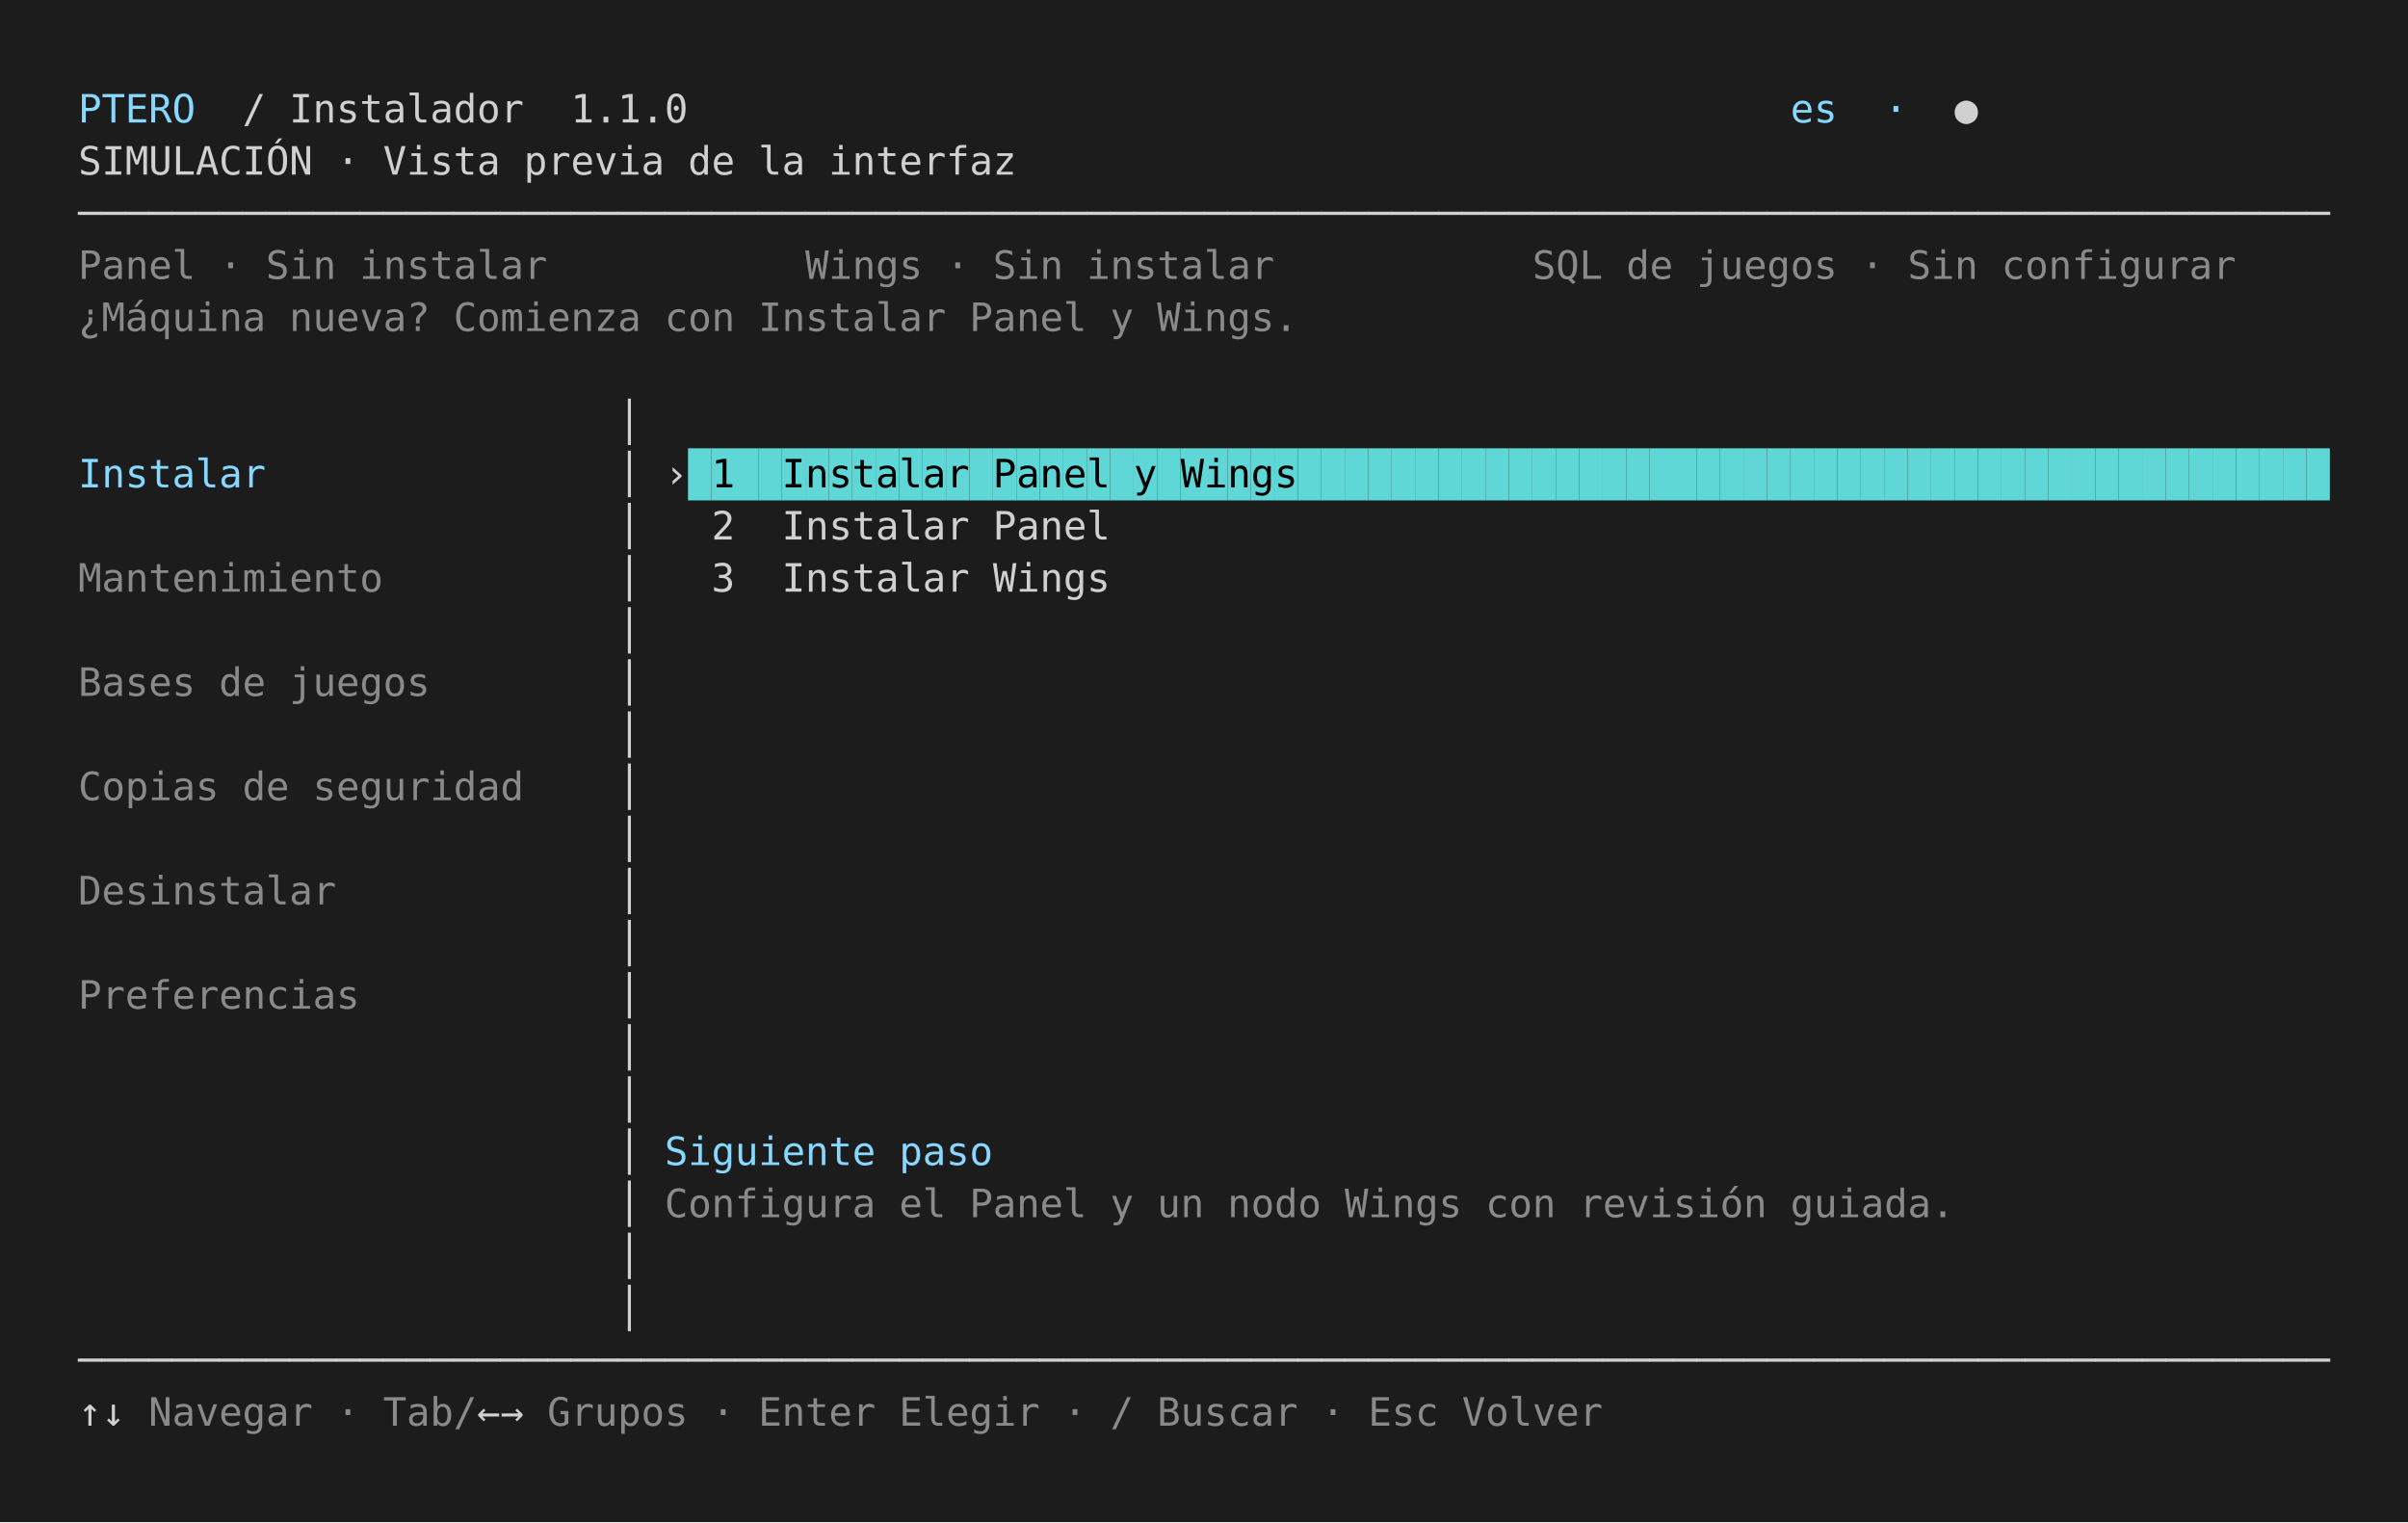
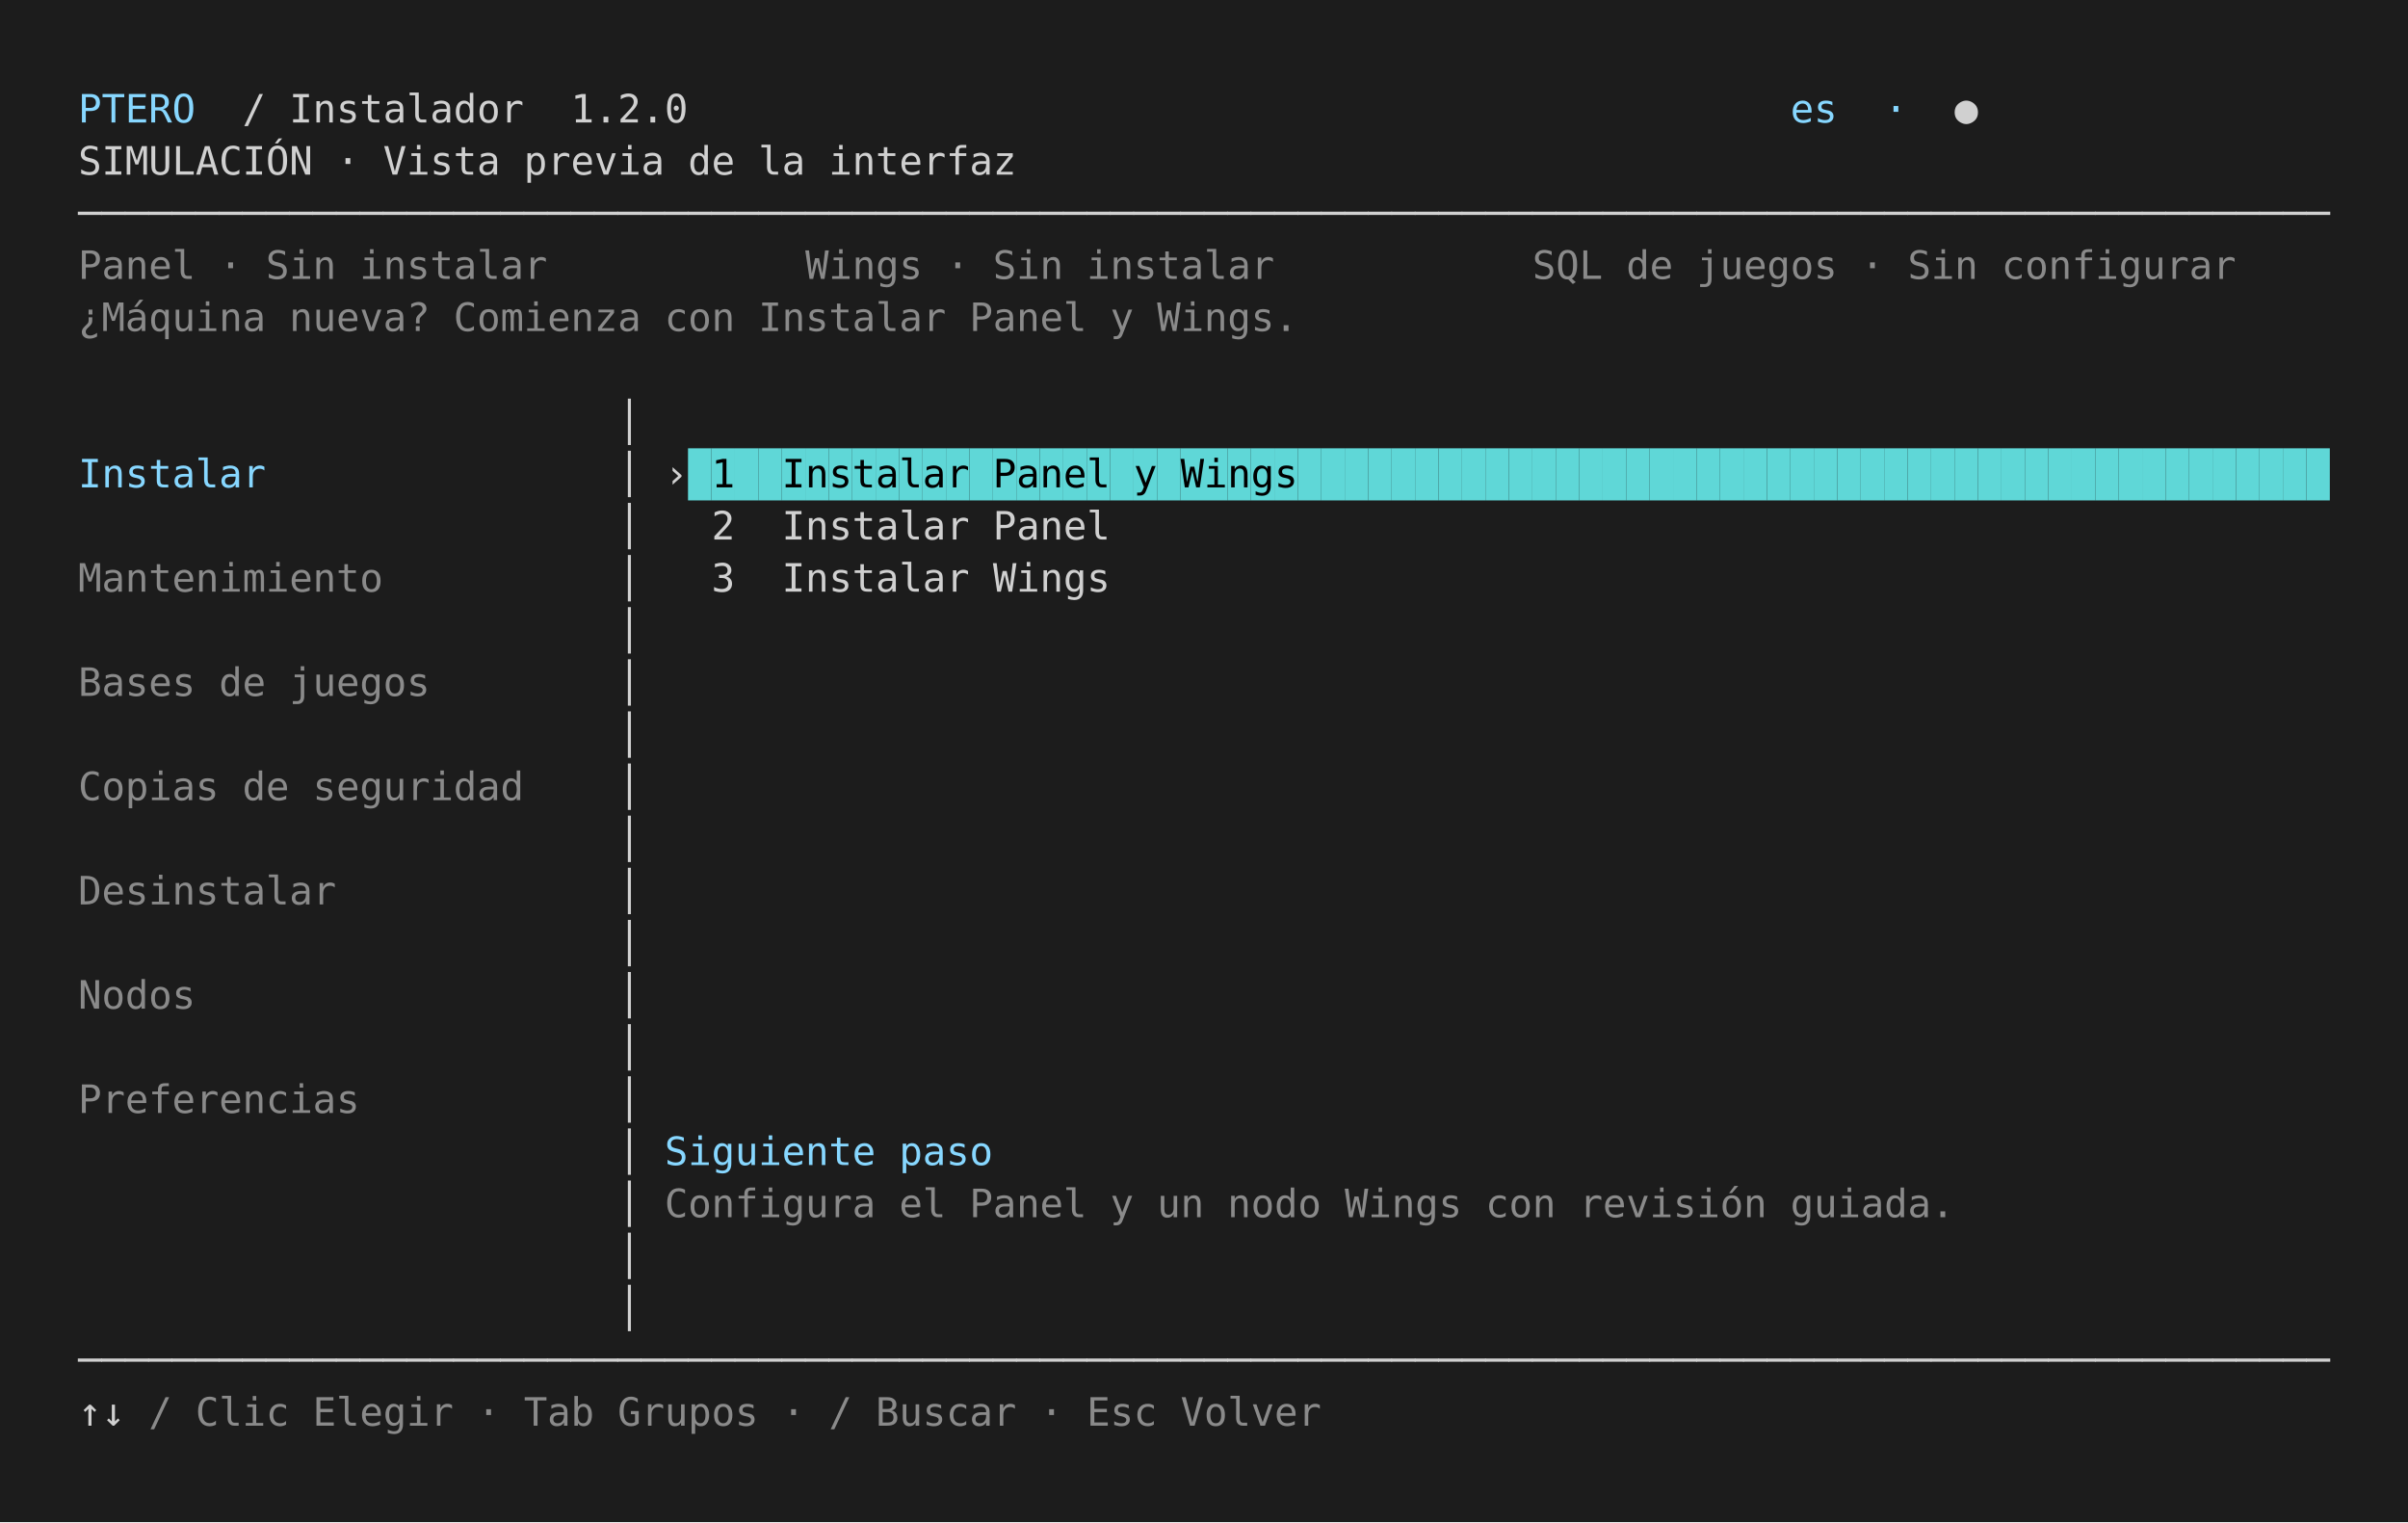
<svg xmlns="http://www.w3.org/2000/svg" width="924" height="584" role="img">
  <rect width="100%" height="100%" fill="#1c1c1c" />
  <g font-family="DejaVu Sans Mono,Consolas,monospace" font-size="15" xml:space="preserve">
    <text x="30" y="47" fill="#87d7ff">P</text>
    <text x="39" y="47" fill="#87d7ff">T</text>
    <text x="48" y="47" fill="#87d7ff">E</text>
    <text x="57" y="47" fill="#87d7ff">R</text>
    <text x="66" y="47" fill="#87d7ff">O</text>
    <text x="93" y="47" fill="#d0d0d0">/</text>
    <text x="111" y="47" fill="#d0d0d0">I</text>
    <text x="120" y="47" fill="#d0d0d0">n</text>
    <text x="129" y="47" fill="#d0d0d0">s</text>
    <text x="138" y="47" fill="#d0d0d0">t</text>
    <text x="147" y="47" fill="#d0d0d0">a</text>
    <text x="156" y="47" fill="#d0d0d0">l</text>
    <text x="165" y="47" fill="#d0d0d0">a</text>
    <text x="174" y="47" fill="#d0d0d0">d</text>
    <text x="183" y="47" fill="#d0d0d0">o</text>
    <text x="192" y="47" fill="#d0d0d0">r</text>
    <text x="219" y="47" fill="#d0d0d0">1</text>
    <text x="228" y="47" fill="#d0d0d0">.</text>
-     <text x="237" y="47" fill="#d0d0d0">1</text>
+     <text x="237" y="47" fill="#d0d0d0">2</text>
    <text x="246" y="47" fill="#d0d0d0">.</text>
    <text x="255" y="47" fill="#d0d0d0">0</text>
    <text x="687" y="47" fill="#87d7ff">e</text>
    <text x="696" y="47" fill="#87d7ff">s</text>
    <text x="723" y="47" fill="#87d7ff">·</text>
    <text x="750" y="47" fill="#d0d0d0">●</text>
    <text x="30" y="67" fill="#d0d0d0">S</text>
    <text x="39" y="67" fill="#d0d0d0">I</text>
    <text x="48" y="67" fill="#d0d0d0">M</text>
    <text x="57" y="67" fill="#d0d0d0">U</text>
    <text x="66" y="67" fill="#d0d0d0">L</text>
    <text x="75" y="67" fill="#d0d0d0">A</text>
    <text x="84" y="67" fill="#d0d0d0">C</text>
    <text x="93" y="67" fill="#d0d0d0">I</text>
    <text x="102" y="67" fill="#d0d0d0">Ó</text>
    <text x="111" y="67" fill="#d0d0d0">N</text>
    <text x="129" y="67" fill="#d0d0d0">·</text>
    <text x="147" y="67" fill="#d0d0d0">V</text>
    <text x="156" y="67" fill="#d0d0d0">i</text>
    <text x="165" y="67" fill="#d0d0d0">s</text>
    <text x="174" y="67" fill="#d0d0d0">t</text>
    <text x="183" y="67" fill="#d0d0d0">a</text>
    <text x="201" y="67" fill="#d0d0d0">p</text>
    <text x="210" y="67" fill="#d0d0d0">r</text>
    <text x="219" y="67" fill="#d0d0d0">e</text>
    <text x="228" y="67" fill="#d0d0d0">v</text>
    <text x="237" y="67" fill="#d0d0d0">i</text>
    <text x="246" y="67" fill="#d0d0d0">a</text>
    <text x="264" y="67" fill="#d0d0d0">d</text>
    <text x="273" y="67" fill="#d0d0d0">e</text>
    <text x="291" y="67" fill="#d0d0d0">l</text>
    <text x="300" y="67" fill="#d0d0d0">a</text>
    <text x="318" y="67" fill="#d0d0d0">i</text>
    <text x="327" y="67" fill="#d0d0d0">n</text>
    <text x="336" y="67" fill="#d0d0d0">t</text>
    <text x="345" y="67" fill="#d0d0d0">e</text>
    <text x="354" y="67" fill="#d0d0d0">r</text>
    <text x="363" y="67" fill="#d0d0d0">f</text>
    <text x="372" y="67" fill="#d0d0d0">a</text>
    <text x="381" y="67" fill="#d0d0d0">z</text>
    <text x="30" y="87" fill="#d0d0d0">─</text>
    <text x="39" y="87" fill="#d0d0d0">─</text>
    <text x="48" y="87" fill="#d0d0d0">─</text>
    <text x="57" y="87" fill="#d0d0d0">─</text>
    <text x="66" y="87" fill="#d0d0d0">─</text>
    <text x="75" y="87" fill="#d0d0d0">─</text>
    <text x="84" y="87" fill="#d0d0d0">─</text>
    <text x="93" y="87" fill="#d0d0d0">─</text>
    <text x="102" y="87" fill="#d0d0d0">─</text>
    <text x="111" y="87" fill="#d0d0d0">─</text>
    <text x="120" y="87" fill="#d0d0d0">─</text>
    <text x="129" y="87" fill="#d0d0d0">─</text>
    <text x="138" y="87" fill="#d0d0d0">─</text>
    <text x="147" y="87" fill="#d0d0d0">─</text>
    <text x="156" y="87" fill="#d0d0d0">─</text>
    <text x="165" y="87" fill="#d0d0d0">─</text>
    <text x="174" y="87" fill="#d0d0d0">─</text>
    <text x="183" y="87" fill="#d0d0d0">─</text>
    <text x="192" y="87" fill="#d0d0d0">─</text>
    <text x="201" y="87" fill="#d0d0d0">─</text>
    <text x="210" y="87" fill="#d0d0d0">─</text>
    <text x="219" y="87" fill="#d0d0d0">─</text>
    <text x="228" y="87" fill="#d0d0d0">─</text>
    <text x="237" y="87" fill="#d0d0d0">─</text>
    <text x="246" y="87" fill="#d0d0d0">─</text>
    <text x="255" y="87" fill="#d0d0d0">─</text>
    <text x="264" y="87" fill="#d0d0d0">─</text>
    <text x="273" y="87" fill="#d0d0d0">─</text>
    <text x="282" y="87" fill="#d0d0d0">─</text>
    <text x="291" y="87" fill="#d0d0d0">─</text>
    <text x="300" y="87" fill="#d0d0d0">─</text>
    <text x="309" y="87" fill="#d0d0d0">─</text>
    <text x="318" y="87" fill="#d0d0d0">─</text>
    <text x="327" y="87" fill="#d0d0d0">─</text>
    <text x="336" y="87" fill="#d0d0d0">─</text>
    <text x="345" y="87" fill="#d0d0d0">─</text>
    <text x="354" y="87" fill="#d0d0d0">─</text>
    <text x="363" y="87" fill="#d0d0d0">─</text>
    <text x="372" y="87" fill="#d0d0d0">─</text>
    <text x="381" y="87" fill="#d0d0d0">─</text>
    <text x="390" y="87" fill="#d0d0d0">─</text>
    <text x="399" y="87" fill="#d0d0d0">─</text>
    <text x="408" y="87" fill="#d0d0d0">─</text>
    <text x="417" y="87" fill="#d0d0d0">─</text>
    <text x="426" y="87" fill="#d0d0d0">─</text>
    <text x="435" y="87" fill="#d0d0d0">─</text>
    <text x="444" y="87" fill="#d0d0d0">─</text>
    <text x="453" y="87" fill="#d0d0d0">─</text>
    <text x="462" y="87" fill="#d0d0d0">─</text>
    <text x="471" y="87" fill="#d0d0d0">─</text>
    <text x="480" y="87" fill="#d0d0d0">─</text>
    <text x="489" y="87" fill="#d0d0d0">─</text>
    <text x="498" y="87" fill="#d0d0d0">─</text>
    <text x="507" y="87" fill="#d0d0d0">─</text>
    <text x="516" y="87" fill="#d0d0d0">─</text>
    <text x="525" y="87" fill="#d0d0d0">─</text>
    <text x="534" y="87" fill="#d0d0d0">─</text>
    <text x="543" y="87" fill="#d0d0d0">─</text>
    <text x="552" y="87" fill="#d0d0d0">─</text>
    <text x="561" y="87" fill="#d0d0d0">─</text>
    <text x="570" y="87" fill="#d0d0d0">─</text>
    <text x="579" y="87" fill="#d0d0d0">─</text>
    <text x="588" y="87" fill="#d0d0d0">─</text>
    <text x="597" y="87" fill="#d0d0d0">─</text>
    <text x="606" y="87" fill="#d0d0d0">─</text>
    <text x="615" y="87" fill="#d0d0d0">─</text>
    <text x="624" y="87" fill="#d0d0d0">─</text>
    <text x="633" y="87" fill="#d0d0d0">─</text>
    <text x="642" y="87" fill="#d0d0d0">─</text>
    <text x="651" y="87" fill="#d0d0d0">─</text>
    <text x="660" y="87" fill="#d0d0d0">─</text>
    <text x="669" y="87" fill="#d0d0d0">─</text>
    <text x="678" y="87" fill="#d0d0d0">─</text>
    <text x="687" y="87" fill="#d0d0d0">─</text>
    <text x="696" y="87" fill="#d0d0d0">─</text>
    <text x="705" y="87" fill="#d0d0d0">─</text>
    <text x="714" y="87" fill="#d0d0d0">─</text>
    <text x="723" y="87" fill="#d0d0d0">─</text>
    <text x="732" y="87" fill="#d0d0d0">─</text>
    <text x="741" y="87" fill="#d0d0d0">─</text>
    <text x="750" y="87" fill="#d0d0d0">─</text>
    <text x="759" y="87" fill="#d0d0d0">─</text>
    <text x="768" y="87" fill="#d0d0d0">─</text>
    <text x="777" y="87" fill="#d0d0d0">─</text>
    <text x="786" y="87" fill="#d0d0d0">─</text>
    <text x="795" y="87" fill="#d0d0d0">─</text>
    <text x="804" y="87" fill="#d0d0d0">─</text>
    <text x="813" y="87" fill="#d0d0d0">─</text>
    <text x="822" y="87" fill="#d0d0d0">─</text>
    <text x="831" y="87" fill="#d0d0d0">─</text>
    <text x="840" y="87" fill="#d0d0d0">─</text>
    <text x="849" y="87" fill="#d0d0d0">─</text>
    <text x="858" y="87" fill="#d0d0d0">─</text>
    <text x="867" y="87" fill="#d0d0d0">─</text>
    <text x="876" y="87" fill="#d0d0d0">─</text>
    <text x="885" y="87" fill="#d0d0d0">─</text>
    <text x="30" y="107" fill="#8a8a8a">P</text>
    <text x="39" y="107" fill="#8a8a8a">a</text>
    <text x="48" y="107" fill="#8a8a8a">n</text>
    <text x="57" y="107" fill="#8a8a8a">e</text>
    <text x="66" y="107" fill="#8a8a8a">l</text>
    <text x="84" y="107" fill="#8a8a8a">·</text>
    <text x="102" y="107" fill="#8a8a8a">S</text>
    <text x="111" y="107" fill="#8a8a8a">i</text>
    <text x="120" y="107" fill="#8a8a8a">n</text>
    <text x="138" y="107" fill="#8a8a8a">i</text>
    <text x="147" y="107" fill="#8a8a8a">n</text>
    <text x="156" y="107" fill="#8a8a8a">s</text>
    <text x="165" y="107" fill="#8a8a8a">t</text>
    <text x="174" y="107" fill="#8a8a8a">a</text>
    <text x="183" y="107" fill="#8a8a8a">l</text>
    <text x="192" y="107" fill="#8a8a8a">a</text>
    <text x="201" y="107" fill="#8a8a8a">r</text>
    <text x="309" y="107" fill="#8a8a8a">W</text>
    <text x="318" y="107" fill="#8a8a8a">i</text>
    <text x="327" y="107" fill="#8a8a8a">n</text>
    <text x="336" y="107" fill="#8a8a8a">g</text>
    <text x="345" y="107" fill="#8a8a8a">s</text>
    <text x="363" y="107" fill="#8a8a8a">·</text>
    <text x="381" y="107" fill="#8a8a8a">S</text>
    <text x="390" y="107" fill="#8a8a8a">i</text>
    <text x="399" y="107" fill="#8a8a8a">n</text>
    <text x="417" y="107" fill="#8a8a8a">i</text>
    <text x="426" y="107" fill="#8a8a8a">n</text>
    <text x="435" y="107" fill="#8a8a8a">s</text>
    <text x="444" y="107" fill="#8a8a8a">t</text>
    <text x="453" y="107" fill="#8a8a8a">a</text>
    <text x="462" y="107" fill="#8a8a8a">l</text>
    <text x="471" y="107" fill="#8a8a8a">a</text>
    <text x="480" y="107" fill="#8a8a8a">r</text>
    <text x="588" y="107" fill="#8a8a8a">S</text>
    <text x="597" y="107" fill="#8a8a8a">Q</text>
    <text x="606" y="107" fill="#8a8a8a">L</text>
    <text x="624" y="107" fill="#8a8a8a">d</text>
    <text x="633" y="107" fill="#8a8a8a">e</text>
    <text x="651" y="107" fill="#8a8a8a">j</text>
    <text x="660" y="107" fill="#8a8a8a">u</text>
    <text x="669" y="107" fill="#8a8a8a">e</text>
    <text x="678" y="107" fill="#8a8a8a">g</text>
    <text x="687" y="107" fill="#8a8a8a">o</text>
    <text x="696" y="107" fill="#8a8a8a">s</text>
    <text x="714" y="107" fill="#8a8a8a">·</text>
    <text x="732" y="107" fill="#8a8a8a">S</text>
    <text x="741" y="107" fill="#8a8a8a">i</text>
    <text x="750" y="107" fill="#8a8a8a">n</text>
    <text x="768" y="107" fill="#8a8a8a">c</text>
    <text x="777" y="107" fill="#8a8a8a">o</text>
    <text x="786" y="107" fill="#8a8a8a">n</text>
    <text x="795" y="107" fill="#8a8a8a">f</text>
    <text x="804" y="107" fill="#8a8a8a">i</text>
    <text x="813" y="107" fill="#8a8a8a">g</text>
    <text x="822" y="107" fill="#8a8a8a">u</text>
    <text x="831" y="107" fill="#8a8a8a">r</text>
    <text x="840" y="107" fill="#8a8a8a">a</text>
    <text x="849" y="107" fill="#8a8a8a">r</text>
    <text x="30" y="127" fill="#8a8a8a">¿</text>
    <text x="39" y="127" fill="#8a8a8a">M</text>
    <text x="48" y="127" fill="#8a8a8a">á</text>
    <text x="57" y="127" fill="#8a8a8a">q</text>
    <text x="66" y="127" fill="#8a8a8a">u</text>
    <text x="75" y="127" fill="#8a8a8a">i</text>
    <text x="84" y="127" fill="#8a8a8a">n</text>
    <text x="93" y="127" fill="#8a8a8a">a</text>
    <text x="111" y="127" fill="#8a8a8a">n</text>
    <text x="120" y="127" fill="#8a8a8a">u</text>
    <text x="129" y="127" fill="#8a8a8a">e</text>
    <text x="138" y="127" fill="#8a8a8a">v</text>
    <text x="147" y="127" fill="#8a8a8a">a</text>
    <text x="156" y="127" fill="#8a8a8a">?</text>
    <text x="174" y="127" fill="#8a8a8a">C</text>
    <text x="183" y="127" fill="#8a8a8a">o</text>
    <text x="192" y="127" fill="#8a8a8a">m</text>
    <text x="201" y="127" fill="#8a8a8a">i</text>
    <text x="210" y="127" fill="#8a8a8a">e</text>
    <text x="219" y="127" fill="#8a8a8a">n</text>
    <text x="228" y="127" fill="#8a8a8a">z</text>
    <text x="237" y="127" fill="#8a8a8a">a</text>
    <text x="255" y="127" fill="#8a8a8a">c</text>
    <text x="264" y="127" fill="#8a8a8a">o</text>
    <text x="273" y="127" fill="#8a8a8a">n</text>
    <text x="291" y="127" fill="#8a8a8a">I</text>
    <text x="300" y="127" fill="#8a8a8a">n</text>
    <text x="309" y="127" fill="#8a8a8a">s</text>
    <text x="318" y="127" fill="#8a8a8a">t</text>
    <text x="327" y="127" fill="#8a8a8a">a</text>
    <text x="336" y="127" fill="#8a8a8a">l</text>
    <text x="345" y="127" fill="#8a8a8a">a</text>
    <text x="354" y="127" fill="#8a8a8a">r</text>
    <text x="372" y="127" fill="#8a8a8a">P</text>
    <text x="381" y="127" fill="#8a8a8a">a</text>
    <text x="390" y="127" fill="#8a8a8a">n</text>
    <text x="399" y="127" fill="#8a8a8a">e</text>
    <text x="408" y="127" fill="#8a8a8a">l</text>
    <text x="426" y="127" fill="#8a8a8a">y</text>
    <text x="444" y="127" fill="#8a8a8a">W</text>
    <text x="453" y="127" fill="#8a8a8a">i</text>
    <text x="462" y="127" fill="#8a8a8a">n</text>
    <text x="471" y="127" fill="#8a8a8a">g</text>
    <text x="480" y="127" fill="#8a8a8a">s</text>
    <text x="489" y="127" fill="#8a8a8a">.</text>
    <text x="237" y="167" fill="#d0d0d0">│</text>
    <text x="30" y="187" fill="#87d7ff">I</text>
    <text x="39" y="187" fill="#87d7ff">n</text>
    <text x="48" y="187" fill="#87d7ff">s</text>
    <text x="57" y="187" fill="#87d7ff">t</text>
    <text x="66" y="187" fill="#87d7ff">a</text>
    <text x="75" y="187" fill="#87d7ff">l</text>
    <text x="84" y="187" fill="#87d7ff">a</text>
    <text x="93" y="187" fill="#87d7ff">r</text>
    <text x="237" y="187" fill="#d0d0d0">│</text>
    <text x="255" y="187" fill="#d0d0d0">›</text>
    <rect x="264" y="172" width="9" height="20" fill="#5fd7d7" />
    <rect x="273" y="172" width="9" height="20" fill="#5fd7d7" />
    <text x="273" y="187" fill="#000000">1</text>
    <rect x="282" y="172" width="9" height="20" fill="#5fd7d7" />
    <rect x="291" y="172" width="9" height="20" fill="#5fd7d7" />
    <rect x="300" y="172" width="9" height="20" fill="#5fd7d7" />
    <text x="300" y="187" fill="#000000">I</text>
    <rect x="309" y="172" width="9" height="20" fill="#5fd7d7" />
    <text x="309" y="187" fill="#000000">n</text>
    <rect x="318" y="172" width="9" height="20" fill="#5fd7d7" />
    <text x="318" y="187" fill="#000000">s</text>
    <rect x="327" y="172" width="9" height="20" fill="#5fd7d7" />
    <text x="327" y="187" fill="#000000">t</text>
    <rect x="336" y="172" width="9" height="20" fill="#5fd7d7" />
    <text x="336" y="187" fill="#000000">a</text>
    <rect x="345" y="172" width="9" height="20" fill="#5fd7d7" />
    <text x="345" y="187" fill="#000000">l</text>
    <rect x="354" y="172" width="9" height="20" fill="#5fd7d7" />
    <text x="354" y="187" fill="#000000">a</text>
    <rect x="363" y="172" width="9" height="20" fill="#5fd7d7" />
    <text x="363" y="187" fill="#000000">r</text>
    <rect x="372" y="172" width="9" height="20" fill="#5fd7d7" />
    <rect x="381" y="172" width="9" height="20" fill="#5fd7d7" />
    <text x="381" y="187" fill="#000000">P</text>
    <rect x="390" y="172" width="9" height="20" fill="#5fd7d7" />
    <text x="390" y="187" fill="#000000">a</text>
    <rect x="399" y="172" width="9" height="20" fill="#5fd7d7" />
    <text x="399" y="187" fill="#000000">n</text>
    <rect x="408" y="172" width="9" height="20" fill="#5fd7d7" />
    <text x="408" y="187" fill="#000000">e</text>
    <rect x="417" y="172" width="9" height="20" fill="#5fd7d7" />
    <text x="417" y="187" fill="#000000">l</text>
    <rect x="426" y="172" width="9" height="20" fill="#5fd7d7" />
    <rect x="435" y="172" width="9" height="20" fill="#5fd7d7" />
    <text x="435" y="187" fill="#000000">y</text>
    <rect x="444" y="172" width="9" height="20" fill="#5fd7d7" />
    <rect x="453" y="172" width="9" height="20" fill="#5fd7d7" />
    <text x="453" y="187" fill="#000000">W</text>
    <rect x="462" y="172" width="9" height="20" fill="#5fd7d7" />
    <text x="462" y="187" fill="#000000">i</text>
    <rect x="471" y="172" width="9" height="20" fill="#5fd7d7" />
    <text x="471" y="187" fill="#000000">n</text>
    <rect x="480" y="172" width="9" height="20" fill="#5fd7d7" />
    <text x="480" y="187" fill="#000000">g</text>
    <rect x="489" y="172" width="9" height="20" fill="#5fd7d7" />
    <text x="489" y="187" fill="#000000">s</text>
    <rect x="498" y="172" width="9" height="20" fill="#5fd7d7" />
    <rect x="507" y="172" width="9" height="20" fill="#5fd7d7" />
    <rect x="516" y="172" width="9" height="20" fill="#5fd7d7" />
    <rect x="525" y="172" width="9" height="20" fill="#5fd7d7" />
    <rect x="534" y="172" width="9" height="20" fill="#5fd7d7" />
    <rect x="543" y="172" width="9" height="20" fill="#5fd7d7" />
    <rect x="552" y="172" width="9" height="20" fill="#5fd7d7" />
    <rect x="561" y="172" width="9" height="20" fill="#5fd7d7" />
    <rect x="570" y="172" width="9" height="20" fill="#5fd7d7" />
    <rect x="579" y="172" width="9" height="20" fill="#5fd7d7" />
    <rect x="588" y="172" width="9" height="20" fill="#5fd7d7" />
    <rect x="597" y="172" width="9" height="20" fill="#5fd7d7" />
    <rect x="606" y="172" width="9" height="20" fill="#5fd7d7" />
    <rect x="615" y="172" width="9" height="20" fill="#5fd7d7" />
    <rect x="624" y="172" width="9" height="20" fill="#5fd7d7" />
    <rect x="633" y="172" width="9" height="20" fill="#5fd7d7" />
    <rect x="642" y="172" width="9" height="20" fill="#5fd7d7" />
    <rect x="651" y="172" width="9" height="20" fill="#5fd7d7" />
    <rect x="660" y="172" width="9" height="20" fill="#5fd7d7" />
    <rect x="669" y="172" width="9" height="20" fill="#5fd7d7" />
    <rect x="678" y="172" width="9" height="20" fill="#5fd7d7" />
    <rect x="687" y="172" width="9" height="20" fill="#5fd7d7" />
    <rect x="696" y="172" width="9" height="20" fill="#5fd7d7" />
    <rect x="705" y="172" width="9" height="20" fill="#5fd7d7" />
    <rect x="714" y="172" width="9" height="20" fill="#5fd7d7" />
    <rect x="723" y="172" width="9" height="20" fill="#5fd7d7" />
    <rect x="732" y="172" width="9" height="20" fill="#5fd7d7" />
    <rect x="741" y="172" width="9" height="20" fill="#5fd7d7" />
    <rect x="750" y="172" width="9" height="20" fill="#5fd7d7" />
    <rect x="759" y="172" width="9" height="20" fill="#5fd7d7" />
    <rect x="768" y="172" width="9" height="20" fill="#5fd7d7" />
    <rect x="777" y="172" width="9" height="20" fill="#5fd7d7" />
    <rect x="786" y="172" width="9" height="20" fill="#5fd7d7" />
    <rect x="795" y="172" width="9" height="20" fill="#5fd7d7" />
    <rect x="804" y="172" width="9" height="20" fill="#5fd7d7" />
    <rect x="813" y="172" width="9" height="20" fill="#5fd7d7" />
    <rect x="822" y="172" width="9" height="20" fill="#5fd7d7" />
    <rect x="831" y="172" width="9" height="20" fill="#5fd7d7" />
    <rect x="840" y="172" width="9" height="20" fill="#5fd7d7" />
    <rect x="849" y="172" width="9" height="20" fill="#5fd7d7" />
    <rect x="858" y="172" width="9" height="20" fill="#5fd7d7" />
    <rect x="867" y="172" width="9" height="20" fill="#5fd7d7" />
    <rect x="876" y="172" width="9" height="20" fill="#5fd7d7" />
    <rect x="885" y="172" width="9" height="20" fill="#5fd7d7" />
    <text x="237" y="207" fill="#d0d0d0">│</text>
    <text x="273" y="207" fill="#d0d0d0">2</text>
    <text x="300" y="207" fill="#d0d0d0">I</text>
    <text x="309" y="207" fill="#d0d0d0">n</text>
    <text x="318" y="207" fill="#d0d0d0">s</text>
    <text x="327" y="207" fill="#d0d0d0">t</text>
    <text x="336" y="207" fill="#d0d0d0">a</text>
    <text x="345" y="207" fill="#d0d0d0">l</text>
    <text x="354" y="207" fill="#d0d0d0">a</text>
    <text x="363" y="207" fill="#d0d0d0">r</text>
    <text x="381" y="207" fill="#d0d0d0">P</text>
    <text x="390" y="207" fill="#d0d0d0">a</text>
    <text x="399" y="207" fill="#d0d0d0">n</text>
    <text x="408" y="207" fill="#d0d0d0">e</text>
    <text x="417" y="207" fill="#d0d0d0">l</text>
    <text x="30" y="227" fill="#8a8a8a">M</text>
    <text x="39" y="227" fill="#8a8a8a">a</text>
    <text x="48" y="227" fill="#8a8a8a">n</text>
    <text x="57" y="227" fill="#8a8a8a">t</text>
    <text x="66" y="227" fill="#8a8a8a">e</text>
    <text x="75" y="227" fill="#8a8a8a">n</text>
    <text x="84" y="227" fill="#8a8a8a">i</text>
    <text x="93" y="227" fill="#8a8a8a">m</text>
    <text x="102" y="227" fill="#8a8a8a">i</text>
    <text x="111" y="227" fill="#8a8a8a">e</text>
    <text x="120" y="227" fill="#8a8a8a">n</text>
    <text x="129" y="227" fill="#8a8a8a">t</text>
    <text x="138" y="227" fill="#8a8a8a">o</text>
    <text x="237" y="227" fill="#d0d0d0">│</text>
    <text x="273" y="227" fill="#d0d0d0">3</text>
    <text x="300" y="227" fill="#d0d0d0">I</text>
    <text x="309" y="227" fill="#d0d0d0">n</text>
    <text x="318" y="227" fill="#d0d0d0">s</text>
    <text x="327" y="227" fill="#d0d0d0">t</text>
    <text x="336" y="227" fill="#d0d0d0">a</text>
    <text x="345" y="227" fill="#d0d0d0">l</text>
    <text x="354" y="227" fill="#d0d0d0">a</text>
    <text x="363" y="227" fill="#d0d0d0">r</text>
    <text x="381" y="227" fill="#d0d0d0">W</text>
    <text x="390" y="227" fill="#d0d0d0">i</text>
    <text x="399" y="227" fill="#d0d0d0">n</text>
    <text x="408" y="227" fill="#d0d0d0">g</text>
    <text x="417" y="227" fill="#d0d0d0">s</text>
    <text x="237" y="247" fill="#d0d0d0">│</text>
    <text x="30" y="267" fill="#8a8a8a">B</text>
    <text x="39" y="267" fill="#8a8a8a">a</text>
    <text x="48" y="267" fill="#8a8a8a">s</text>
    <text x="57" y="267" fill="#8a8a8a">e</text>
    <text x="66" y="267" fill="#8a8a8a">s</text>
    <text x="84" y="267" fill="#8a8a8a">d</text>
    <text x="93" y="267" fill="#8a8a8a">e</text>
    <text x="111" y="267" fill="#8a8a8a">j</text>
    <text x="120" y="267" fill="#8a8a8a">u</text>
    <text x="129" y="267" fill="#8a8a8a">e</text>
    <text x="138" y="267" fill="#8a8a8a">g</text>
    <text x="147" y="267" fill="#8a8a8a">o</text>
    <text x="156" y="267" fill="#8a8a8a">s</text>
    <text x="237" y="267" fill="#d0d0d0">│</text>
    <text x="237" y="287" fill="#d0d0d0">│</text>
    <text x="30" y="307" fill="#8a8a8a">C</text>
    <text x="39" y="307" fill="#8a8a8a">o</text>
    <text x="48" y="307" fill="#8a8a8a">p</text>
    <text x="57" y="307" fill="#8a8a8a">i</text>
    <text x="66" y="307" fill="#8a8a8a">a</text>
    <text x="75" y="307" fill="#8a8a8a">s</text>
    <text x="93" y="307" fill="#8a8a8a">d</text>
    <text x="102" y="307" fill="#8a8a8a">e</text>
    <text x="120" y="307" fill="#8a8a8a">s</text>
    <text x="129" y="307" fill="#8a8a8a">e</text>
    <text x="138" y="307" fill="#8a8a8a">g</text>
    <text x="147" y="307" fill="#8a8a8a">u</text>
    <text x="156" y="307" fill="#8a8a8a">r</text>
    <text x="165" y="307" fill="#8a8a8a">i</text>
    <text x="174" y="307" fill="#8a8a8a">d</text>
    <text x="183" y="307" fill="#8a8a8a">a</text>
    <text x="192" y="307" fill="#8a8a8a">d</text>
    <text x="237" y="307" fill="#d0d0d0">│</text>
    <text x="237" y="327" fill="#d0d0d0">│</text>
    <text x="30" y="347" fill="#8a8a8a">D</text>
    <text x="39" y="347" fill="#8a8a8a">e</text>
    <text x="48" y="347" fill="#8a8a8a">s</text>
    <text x="57" y="347" fill="#8a8a8a">i</text>
    <text x="66" y="347" fill="#8a8a8a">n</text>
    <text x="75" y="347" fill="#8a8a8a">s</text>
    <text x="84" y="347" fill="#8a8a8a">t</text>
    <text x="93" y="347" fill="#8a8a8a">a</text>
    <text x="102" y="347" fill="#8a8a8a">l</text>
    <text x="111" y="347" fill="#8a8a8a">a</text>
    <text x="120" y="347" fill="#8a8a8a">r</text>
    <text x="237" y="347" fill="#d0d0d0">│</text>
    <text x="237" y="367" fill="#d0d0d0">│</text>
-     <text x="30" y="387" fill="#8a8a8a">P</text>
-     <text x="39" y="387" fill="#8a8a8a">r</text>
-     <text x="48" y="387" fill="#8a8a8a">e</text>
-     <text x="57" y="387" fill="#8a8a8a">f</text>
-     <text x="66" y="387" fill="#8a8a8a">e</text>
-     <text x="75" y="387" fill="#8a8a8a">r</text>
-     <text x="84" y="387" fill="#8a8a8a">e</text>
-     <text x="93" y="387" fill="#8a8a8a">n</text>
-     <text x="102" y="387" fill="#8a8a8a">c</text>
-     <text x="111" y="387" fill="#8a8a8a">i</text>
-     <text x="120" y="387" fill="#8a8a8a">a</text>
-     <text x="129" y="387" fill="#8a8a8a">s</text>
+     <text x="30" y="387" fill="#8a8a8a">N</text>
+     <text x="39" y="387" fill="#8a8a8a">o</text>
+     <text x="48" y="387" fill="#8a8a8a">d</text>
+     <text x="57" y="387" fill="#8a8a8a">o</text>
+     <text x="66" y="387" fill="#8a8a8a">s</text>
    <text x="237" y="387" fill="#d0d0d0">│</text>
    <text x="237" y="407" fill="#d0d0d0">│</text>
+     <text x="30" y="427" fill="#8a8a8a">P</text>
+     <text x="39" y="427" fill="#8a8a8a">r</text>
+     <text x="48" y="427" fill="#8a8a8a">e</text>
+     <text x="57" y="427" fill="#8a8a8a">f</text>
+     <text x="66" y="427" fill="#8a8a8a">e</text>
+     <text x="75" y="427" fill="#8a8a8a">r</text>
+     <text x="84" y="427" fill="#8a8a8a">e</text>
+     <text x="93" y="427" fill="#8a8a8a">n</text>
+     <text x="102" y="427" fill="#8a8a8a">c</text>
+     <text x="111" y="427" fill="#8a8a8a">i</text>
+     <text x="120" y="427" fill="#8a8a8a">a</text>
+     <text x="129" y="427" fill="#8a8a8a">s</text>
    <text x="237" y="427" fill="#d0d0d0">│</text>
    <text x="237" y="447" fill="#d0d0d0">│</text>
    <text x="255" y="447" fill="#87d7ff">S</text>
    <text x="264" y="447" fill="#87d7ff">i</text>
    <text x="273" y="447" fill="#87d7ff">g</text>
    <text x="282" y="447" fill="#87d7ff">u</text>
    <text x="291" y="447" fill="#87d7ff">i</text>
    <text x="300" y="447" fill="#87d7ff">e</text>
    <text x="309" y="447" fill="#87d7ff">n</text>
    <text x="318" y="447" fill="#87d7ff">t</text>
    <text x="327" y="447" fill="#87d7ff">e</text>
    <text x="345" y="447" fill="#87d7ff">p</text>
    <text x="354" y="447" fill="#87d7ff">a</text>
    <text x="363" y="447" fill="#87d7ff">s</text>
    <text x="372" y="447" fill="#87d7ff">o</text>
    <text x="237" y="467" fill="#d0d0d0">│</text>
    <text x="255" y="467" fill="#8a8a8a">C</text>
    <text x="264" y="467" fill="#8a8a8a">o</text>
    <text x="273" y="467" fill="#8a8a8a">n</text>
    <text x="282" y="467" fill="#8a8a8a">f</text>
    <text x="291" y="467" fill="#8a8a8a">i</text>
    <text x="300" y="467" fill="#8a8a8a">g</text>
    <text x="309" y="467" fill="#8a8a8a">u</text>
    <text x="318" y="467" fill="#8a8a8a">r</text>
    <text x="327" y="467" fill="#8a8a8a">a</text>
    <text x="345" y="467" fill="#8a8a8a">e</text>
    <text x="354" y="467" fill="#8a8a8a">l</text>
    <text x="372" y="467" fill="#8a8a8a">P</text>
    <text x="381" y="467" fill="#8a8a8a">a</text>
    <text x="390" y="467" fill="#8a8a8a">n</text>
    <text x="399" y="467" fill="#8a8a8a">e</text>
    <text x="408" y="467" fill="#8a8a8a">l</text>
    <text x="426" y="467" fill="#8a8a8a">y</text>
    <text x="444" y="467" fill="#8a8a8a">u</text>
    <text x="453" y="467" fill="#8a8a8a">n</text>
    <text x="471" y="467" fill="#8a8a8a">n</text>
    <text x="480" y="467" fill="#8a8a8a">o</text>
    <text x="489" y="467" fill="#8a8a8a">d</text>
    <text x="498" y="467" fill="#8a8a8a">o</text>
    <text x="516" y="467" fill="#8a8a8a">W</text>
    <text x="525" y="467" fill="#8a8a8a">i</text>
    <text x="534" y="467" fill="#8a8a8a">n</text>
    <text x="543" y="467" fill="#8a8a8a">g</text>
    <text x="552" y="467" fill="#8a8a8a">s</text>
    <text x="570" y="467" fill="#8a8a8a">c</text>
    <text x="579" y="467" fill="#8a8a8a">o</text>
    <text x="588" y="467" fill="#8a8a8a">n</text>
    <text x="606" y="467" fill="#8a8a8a">r</text>
    <text x="615" y="467" fill="#8a8a8a">e</text>
    <text x="624" y="467" fill="#8a8a8a">v</text>
    <text x="633" y="467" fill="#8a8a8a">i</text>
    <text x="642" y="467" fill="#8a8a8a">s</text>
    <text x="651" y="467" fill="#8a8a8a">i</text>
    <text x="660" y="467" fill="#8a8a8a">ó</text>
    <text x="669" y="467" fill="#8a8a8a">n</text>
    <text x="687" y="467" fill="#8a8a8a">g</text>
    <text x="696" y="467" fill="#8a8a8a">u</text>
    <text x="705" y="467" fill="#8a8a8a">i</text>
    <text x="714" y="467" fill="#8a8a8a">a</text>
    <text x="723" y="467" fill="#8a8a8a">d</text>
    <text x="732" y="467" fill="#8a8a8a">a</text>
    <text x="741" y="467" fill="#8a8a8a">.</text>
    <text x="237" y="487" fill="#d0d0d0">│</text>
    <text x="237" y="507" fill="#d0d0d0">│</text>
    <text x="30" y="527" fill="#d0d0d0">─</text>
    <text x="39" y="527" fill="#d0d0d0">─</text>
    <text x="48" y="527" fill="#d0d0d0">─</text>
    <text x="57" y="527" fill="#d0d0d0">─</text>
    <text x="66" y="527" fill="#d0d0d0">─</text>
    <text x="75" y="527" fill="#d0d0d0">─</text>
    <text x="84" y="527" fill="#d0d0d0">─</text>
    <text x="93" y="527" fill="#d0d0d0">─</text>
    <text x="102" y="527" fill="#d0d0d0">─</text>
    <text x="111" y="527" fill="#d0d0d0">─</text>
    <text x="120" y="527" fill="#d0d0d0">─</text>
    <text x="129" y="527" fill="#d0d0d0">─</text>
    <text x="138" y="527" fill="#d0d0d0">─</text>
    <text x="147" y="527" fill="#d0d0d0">─</text>
    <text x="156" y="527" fill="#d0d0d0">─</text>
    <text x="165" y="527" fill="#d0d0d0">─</text>
    <text x="174" y="527" fill="#d0d0d0">─</text>
    <text x="183" y="527" fill="#d0d0d0">─</text>
    <text x="192" y="527" fill="#d0d0d0">─</text>
    <text x="201" y="527" fill="#d0d0d0">─</text>
    <text x="210" y="527" fill="#d0d0d0">─</text>
    <text x="219" y="527" fill="#d0d0d0">─</text>
    <text x="228" y="527" fill="#d0d0d0">─</text>
    <text x="237" y="527" fill="#d0d0d0">─</text>
    <text x="246" y="527" fill="#d0d0d0">─</text>
    <text x="255" y="527" fill="#d0d0d0">─</text>
    <text x="264" y="527" fill="#d0d0d0">─</text>
    <text x="273" y="527" fill="#d0d0d0">─</text>
    <text x="282" y="527" fill="#d0d0d0">─</text>
    <text x="291" y="527" fill="#d0d0d0">─</text>
    <text x="300" y="527" fill="#d0d0d0">─</text>
    <text x="309" y="527" fill="#d0d0d0">─</text>
    <text x="318" y="527" fill="#d0d0d0">─</text>
    <text x="327" y="527" fill="#d0d0d0">─</text>
    <text x="336" y="527" fill="#d0d0d0">─</text>
    <text x="345" y="527" fill="#d0d0d0">─</text>
    <text x="354" y="527" fill="#d0d0d0">─</text>
    <text x="363" y="527" fill="#d0d0d0">─</text>
    <text x="372" y="527" fill="#d0d0d0">─</text>
    <text x="381" y="527" fill="#d0d0d0">─</text>
    <text x="390" y="527" fill="#d0d0d0">─</text>
    <text x="399" y="527" fill="#d0d0d0">─</text>
    <text x="408" y="527" fill="#d0d0d0">─</text>
    <text x="417" y="527" fill="#d0d0d0">─</text>
    <text x="426" y="527" fill="#d0d0d0">─</text>
    <text x="435" y="527" fill="#d0d0d0">─</text>
    <text x="444" y="527" fill="#d0d0d0">─</text>
    <text x="453" y="527" fill="#d0d0d0">─</text>
    <text x="462" y="527" fill="#d0d0d0">─</text>
    <text x="471" y="527" fill="#d0d0d0">─</text>
    <text x="480" y="527" fill="#d0d0d0">─</text>
    <text x="489" y="527" fill="#d0d0d0">─</text>
    <text x="498" y="527" fill="#d0d0d0">─</text>
    <text x="507" y="527" fill="#d0d0d0">─</text>
    <text x="516" y="527" fill="#d0d0d0">─</text>
    <text x="525" y="527" fill="#d0d0d0">─</text>
    <text x="534" y="527" fill="#d0d0d0">─</text>
    <text x="543" y="527" fill="#d0d0d0">─</text>
    <text x="552" y="527" fill="#d0d0d0">─</text>
    <text x="561" y="527" fill="#d0d0d0">─</text>
    <text x="570" y="527" fill="#d0d0d0">─</text>
    <text x="579" y="527" fill="#d0d0d0">─</text>
    <text x="588" y="527" fill="#d0d0d0">─</text>
    <text x="597" y="527" fill="#d0d0d0">─</text>
    <text x="606" y="527" fill="#d0d0d0">─</text>
    <text x="615" y="527" fill="#d0d0d0">─</text>
    <text x="624" y="527" fill="#d0d0d0">─</text>
    <text x="633" y="527" fill="#d0d0d0">─</text>
    <text x="642" y="527" fill="#d0d0d0">─</text>
    <text x="651" y="527" fill="#d0d0d0">─</text>
    <text x="660" y="527" fill="#d0d0d0">─</text>
    <text x="669" y="527" fill="#d0d0d0">─</text>
    <text x="678" y="527" fill="#d0d0d0">─</text>
    <text x="687" y="527" fill="#d0d0d0">─</text>
    <text x="696" y="527" fill="#d0d0d0">─</text>
    <text x="705" y="527" fill="#d0d0d0">─</text>
    <text x="714" y="527" fill="#d0d0d0">─</text>
    <text x="723" y="527" fill="#d0d0d0">─</text>
    <text x="732" y="527" fill="#d0d0d0">─</text>
    <text x="741" y="527" fill="#d0d0d0">─</text>
    <text x="750" y="527" fill="#d0d0d0">─</text>
    <text x="759" y="527" fill="#d0d0d0">─</text>
    <text x="768" y="527" fill="#d0d0d0">─</text>
    <text x="777" y="527" fill="#d0d0d0">─</text>
    <text x="786" y="527" fill="#d0d0d0">─</text>
    <text x="795" y="527" fill="#d0d0d0">─</text>
    <text x="804" y="527" fill="#d0d0d0">─</text>
    <text x="813" y="527" fill="#d0d0d0">─</text>
    <text x="822" y="527" fill="#d0d0d0">─</text>
    <text x="831" y="527" fill="#d0d0d0">─</text>
    <text x="840" y="527" fill="#d0d0d0">─</text>
    <text x="849" y="527" fill="#d0d0d0">─</text>
    <text x="858" y="527" fill="#d0d0d0">─</text>
    <text x="867" y="527" fill="#d0d0d0">─</text>
    <text x="876" y="527" fill="#d0d0d0">─</text>
    <text x="885" y="527" fill="#d0d0d0">─</text>
    <text x="30" y="547" fill="#d0d0d0">↑</text>
    <text x="39" y="547" fill="#d0d0d0">↓</text>
-     <text x="57" y="547" fill="#8a8a8a">N</text>
-     <text x="66" y="547" fill="#8a8a8a">a</text>
-     <text x="75" y="547" fill="#8a8a8a">v</text>
-     <text x="84" y="547" fill="#8a8a8a">e</text>
-     <text x="93" y="547" fill="#8a8a8a">g</text>
-     <text x="102" y="547" fill="#8a8a8a">a</text>
-     <text x="111" y="547" fill="#8a8a8a">r</text>
-     <text x="129" y="547" fill="#8a8a8a">·</text>
-     <text x="147" y="547" fill="#8a8a8a">T</text>
-     <text x="156" y="547" fill="#8a8a8a">a</text>
-     <text x="165" y="547" fill="#8a8a8a">b</text>
-     <text x="174" y="547" fill="#8a8a8a">/</text>
-     <text x="183" y="547" fill="#d0d0d0">←</text>
-     <text x="192" y="547" fill="#d0d0d0">→</text>
-     <text x="210" y="547" fill="#8a8a8a">G</text>
-     <text x="219" y="547" fill="#8a8a8a">r</text>
-     <text x="228" y="547" fill="#8a8a8a">u</text>
-     <text x="237" y="547" fill="#8a8a8a">p</text>
-     <text x="246" y="547" fill="#8a8a8a">o</text>
-     <text x="255" y="547" fill="#8a8a8a">s</text>
-     <text x="273" y="547" fill="#8a8a8a">·</text>
-     <text x="291" y="547" fill="#8a8a8a">E</text>
-     <text x="300" y="547" fill="#8a8a8a">n</text>
-     <text x="309" y="547" fill="#8a8a8a">t</text>
-     <text x="318" y="547" fill="#8a8a8a">e</text>
-     <text x="327" y="547" fill="#8a8a8a">r</text>
-     <text x="345" y="547" fill="#8a8a8a">E</text>
-     <text x="354" y="547" fill="#8a8a8a">l</text>
-     <text x="363" y="547" fill="#8a8a8a">e</text>
-     <text x="372" y="547" fill="#8a8a8a">g</text>
-     <text x="381" y="547" fill="#8a8a8a">i</text>
-     <text x="390" y="547" fill="#8a8a8a">r</text>
-     <text x="408" y="547" fill="#8a8a8a">·</text>
-     <text x="426" y="547" fill="#8a8a8a">/</text>
-     <text x="444" y="547" fill="#8a8a8a">B</text>
-     <text x="453" y="547" fill="#8a8a8a">u</text>
-     <text x="462" y="547" fill="#8a8a8a">s</text>
-     <text x="471" y="547" fill="#8a8a8a">c</text>
-     <text x="480" y="547" fill="#8a8a8a">a</text>
-     <text x="489" y="547" fill="#8a8a8a">r</text>
-     <text x="507" y="547" fill="#8a8a8a">·</text>
-     <text x="525" y="547" fill="#8a8a8a">E</text>
-     <text x="534" y="547" fill="#8a8a8a">s</text>
-     <text x="543" y="547" fill="#8a8a8a">c</text>
-     <text x="561" y="547" fill="#8a8a8a">V</text>
-     <text x="570" y="547" fill="#8a8a8a">o</text>
-     <text x="579" y="547" fill="#8a8a8a">l</text>
-     <text x="588" y="547" fill="#8a8a8a">v</text>
-     <text x="597" y="547" fill="#8a8a8a">e</text>
-     <text x="606" y="547" fill="#8a8a8a">r</text>
+     <text x="57" y="547" fill="#8a8a8a">/</text>
+     <text x="75" y="547" fill="#8a8a8a">C</text>
+     <text x="84" y="547" fill="#8a8a8a">l</text>
+     <text x="93" y="547" fill="#8a8a8a">i</text>
+     <text x="102" y="547" fill="#8a8a8a">c</text>
+     <text x="120" y="547" fill="#8a8a8a">E</text>
+     <text x="129" y="547" fill="#8a8a8a">l</text>
+     <text x="138" y="547" fill="#8a8a8a">e</text>
+     <text x="147" y="547" fill="#8a8a8a">g</text>
+     <text x="156" y="547" fill="#8a8a8a">i</text>
+     <text x="165" y="547" fill="#8a8a8a">r</text>
+     <text x="183" y="547" fill="#8a8a8a">·</text>
+     <text x="201" y="547" fill="#8a8a8a">T</text>
+     <text x="210" y="547" fill="#8a8a8a">a</text>
+     <text x="219" y="547" fill="#8a8a8a">b</text>
+     <text x="237" y="547" fill="#8a8a8a">G</text>
+     <text x="246" y="547" fill="#8a8a8a">r</text>
+     <text x="255" y="547" fill="#8a8a8a">u</text>
+     <text x="264" y="547" fill="#8a8a8a">p</text>
+     <text x="273" y="547" fill="#8a8a8a">o</text>
+     <text x="282" y="547" fill="#8a8a8a">s</text>
+     <text x="300" y="547" fill="#8a8a8a">·</text>
+     <text x="318" y="547" fill="#8a8a8a">/</text>
+     <text x="336" y="547" fill="#8a8a8a">B</text>
+     <text x="345" y="547" fill="#8a8a8a">u</text>
+     <text x="354" y="547" fill="#8a8a8a">s</text>
+     <text x="363" y="547" fill="#8a8a8a">c</text>
+     <text x="372" y="547" fill="#8a8a8a">a</text>
+     <text x="381" y="547" fill="#8a8a8a">r</text>
+     <text x="399" y="547" fill="#8a8a8a">·</text>
+     <text x="417" y="547" fill="#8a8a8a">E</text>
+     <text x="426" y="547" fill="#8a8a8a">s</text>
+     <text x="435" y="547" fill="#8a8a8a">c</text>
+     <text x="453" y="547" fill="#8a8a8a">V</text>
+     <text x="462" y="547" fill="#8a8a8a">o</text>
+     <text x="471" y="547" fill="#8a8a8a">l</text>
+     <text x="480" y="547" fill="#8a8a8a">v</text>
+     <text x="489" y="547" fill="#8a8a8a">e</text>
+     <text x="498" y="547" fill="#8a8a8a">r</text>
  </g>
</svg>
